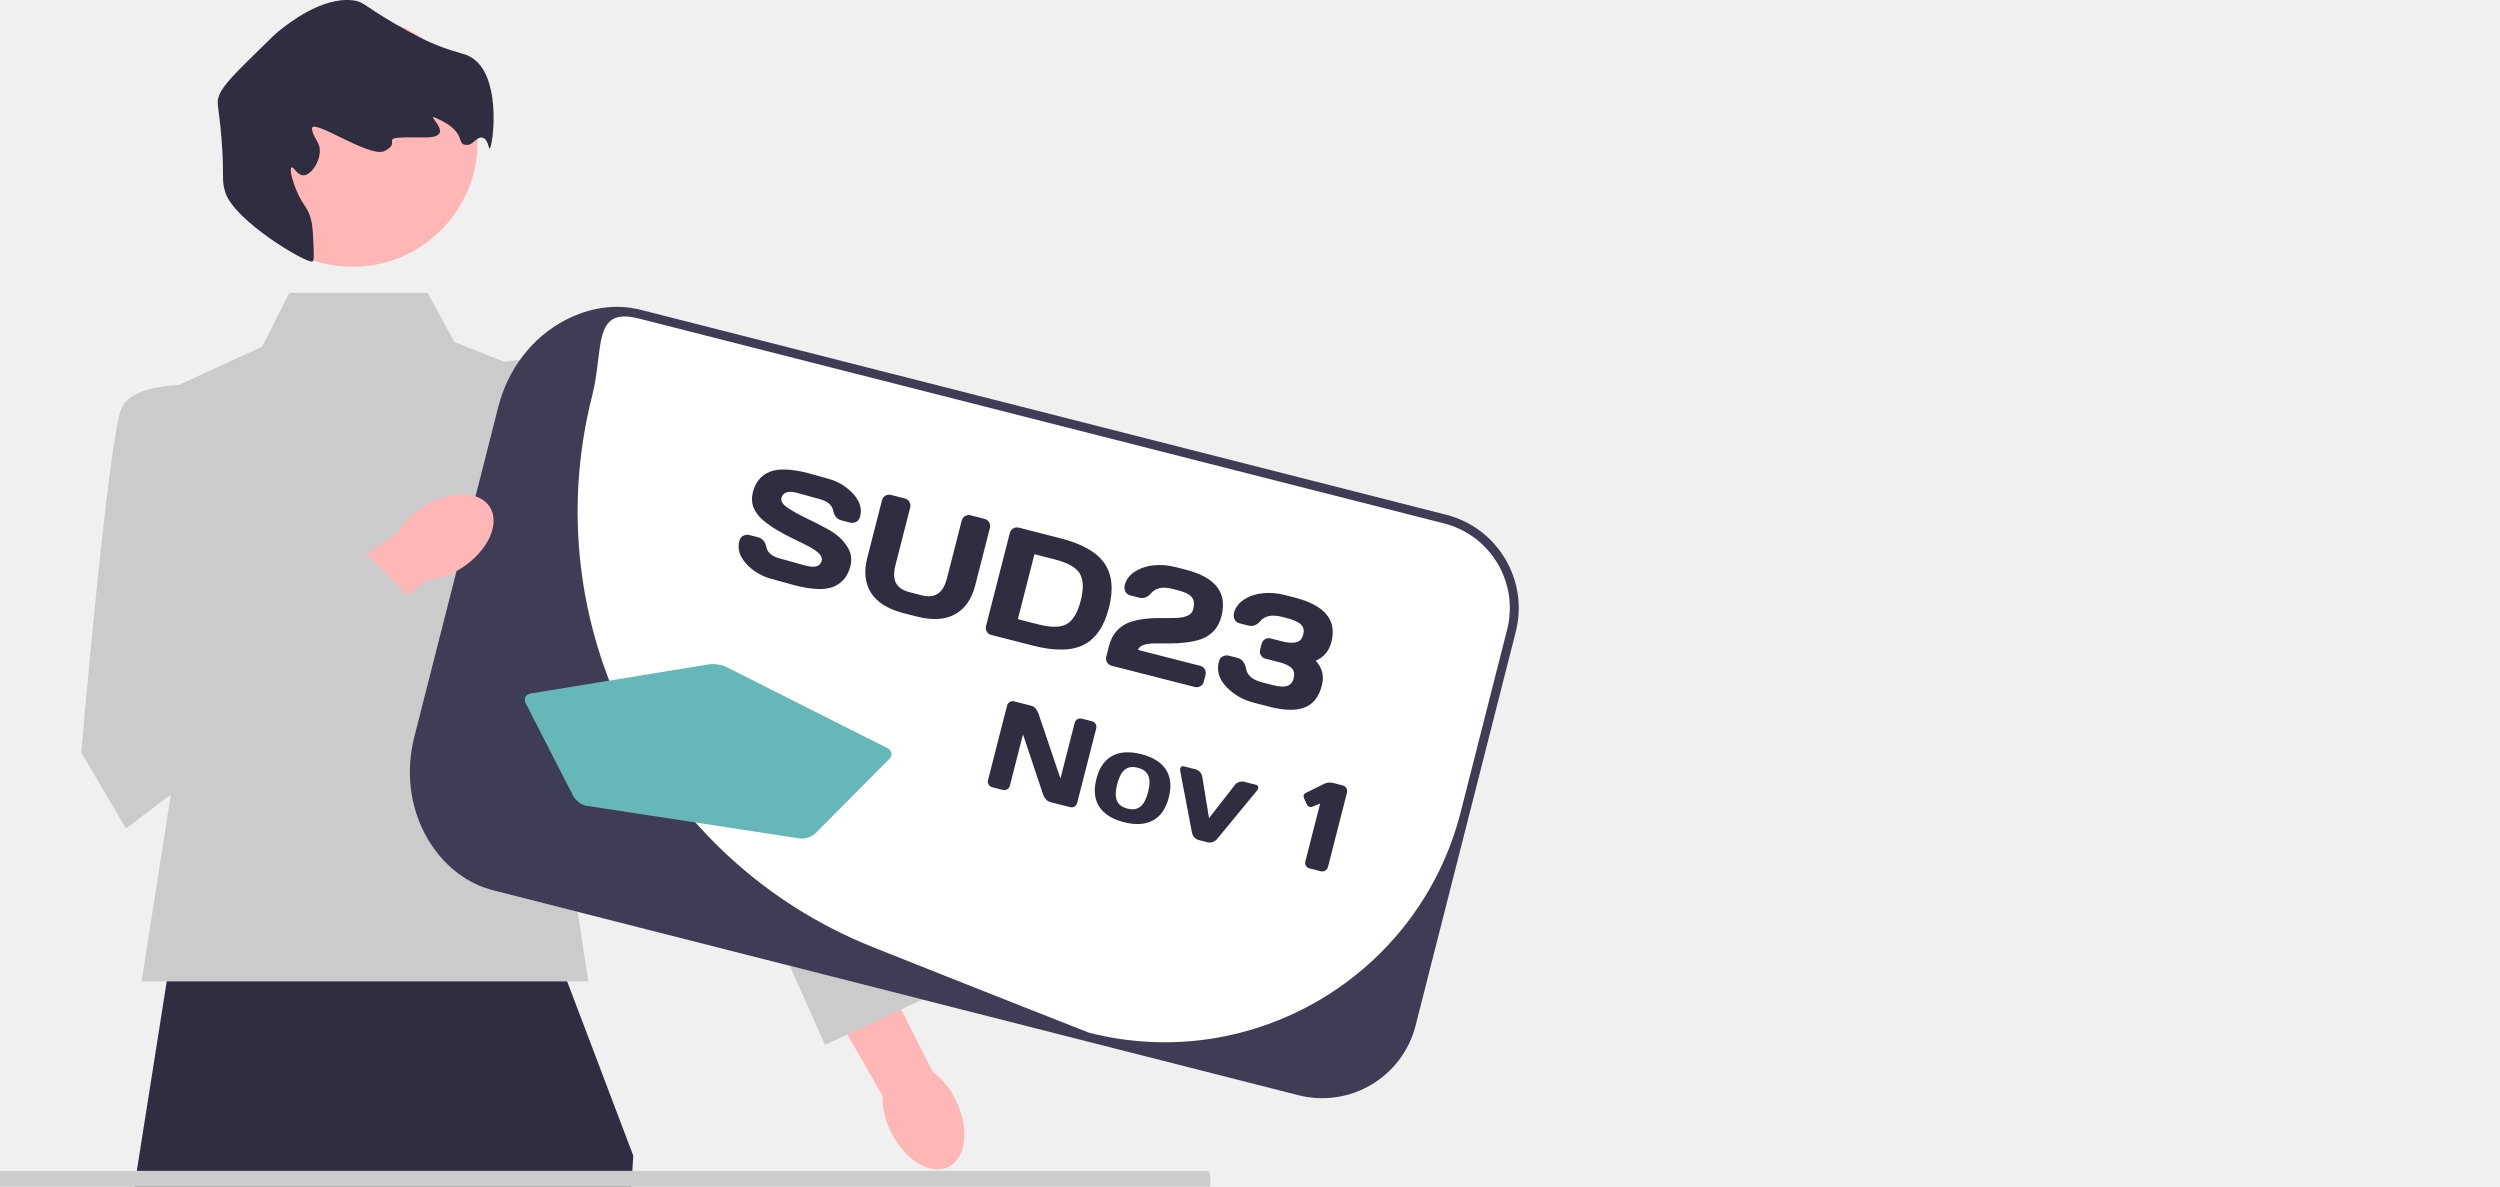
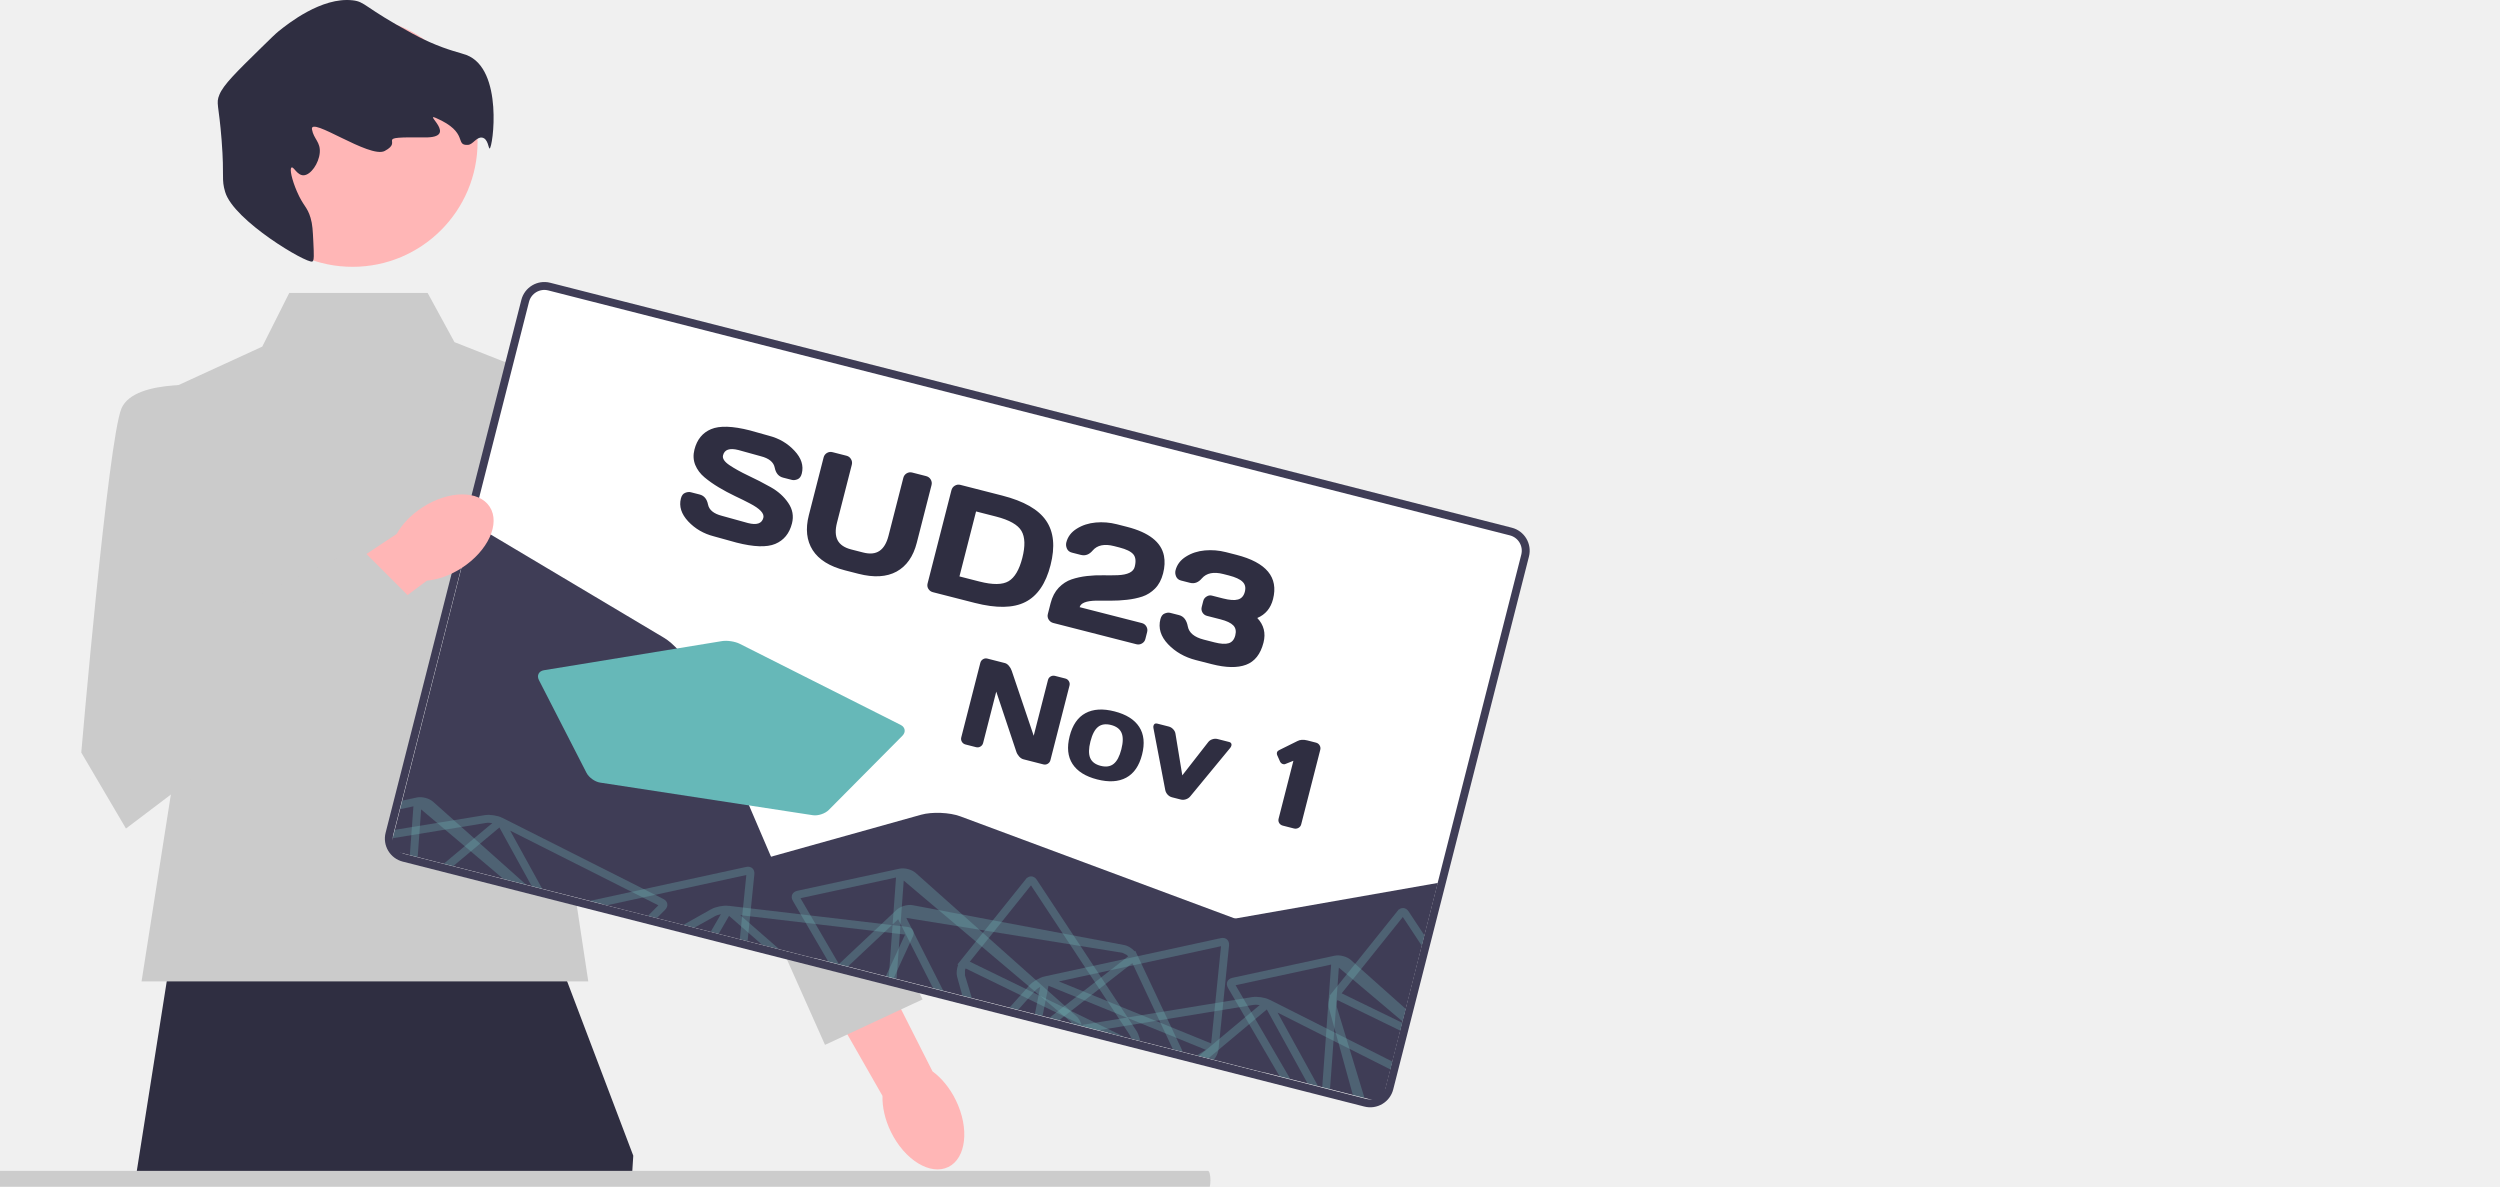
<svg xmlns="http://www.w3.org/2000/svg" width="316" height="150" viewBox="0 0 316 150" fill="none">
-   <g clip-path="url(#clip0_2327_1128)">
+   <mask id="mask0_2937_146" style="mask-type:luminance" maskUnits="userSpaceOnUse" x="0" y="0" width="316" height="150">
+     <path d="M315.405 0H0V150H315.405V0Z" fill="white" />
+   </mask>
+   <g mask="url(#mask0_2937_146)">
    <path d="M70.723 121.503L21.566 120.938L16.48 153.144L28.911 264.454H45.208L48.969 160.772L55.75 266.431H72.436L80.046 146.081L70.723 121.503Z" fill="#2F2E41" />
    <path d="M54.055 37.031H36.559L33.149 43.812L16.48 51.466L22.413 95.229L17.893 124.045H74.358L69.31 90.709L76.091 50.592L57.445 43.246L54.055 37.031Z" fill="#CBCBCB" />
    <path d="M112.617 143.076C111.854 141.519 111.506 139.919 111.546 138.519L103.34 124.148L110.293 120.443L117.868 135.42C118.999 136.247 120.05 137.502 120.813 139.059C122.556 142.616 122.135 146.398 119.872 147.507C117.608 148.617 114.361 146.633 112.617 143.076Z" fill="#FFB6B6" />
    <path d="M58.532 48.664C58.532 48.664 64.068 42.968 70.278 46.932C76.488 50.895 99.141 91.455 99.141 91.455L116.615 126.324L104.281 132.071L89.4 98.68L58.148 65.049L58.532 48.664Z" fill="#CBCBCB" />
    <path d="M44.568 33.726C53.293 33.726 60.366 26.652 60.366 17.927C60.366 9.202 53.293 2.129 44.568 2.129C35.843 2.129 28.77 9.202 28.77 17.927C28.77 26.652 35.843 33.726 44.568 33.726Z" fill="#FFB6B6" />
    <path d="M39.609 30.642C39.682 32.19 39.719 32.964 39.481 33.058C38.765 33.339 29.548 27.896 28.463 24.272C27.957 22.582 28.384 22.549 28.015 17.74C27.661 13.142 27.265 13.105 27.733 11.967C28.254 10.703 29.844 9.145 33.024 6.029C34.226 4.851 34.827 4.262 35.206 3.957C36.357 3.034 40.641 -0.405 44.57 0.039C46.217 0.226 45.935 0.883 52.088 4.219C52.617 4.507 53.328 4.886 54.309 5.322C56.696 6.381 58.177 6.656 58.956 6.951C63.681 8.741 62.294 18.714 61.888 18.771C61.74 18.792 61.7 17.499 60.925 17.392C60.227 17.295 59.783 18.277 59.148 18.313C57.416 18.411 59.34 16.753 55.101 14.911C53.453 14.195 58.038 17.423 53.673 17.371C46.847 17.289 51.213 17.723 48.621 19.085C46.73 20.078 39.125 14.613 39.434 16.359C39.652 17.591 40.545 17.946 40.417 19.326C40.292 20.662 39.287 22.103 38.401 22.156C37.584 22.205 37.136 21.059 36.864 21.168C36.567 21.288 36.893 22.726 37.532 24.204C38.343 26.08 38.828 26.095 39.255 27.538C39.502 28.368 39.537 29.126 39.609 30.642Z" fill="#2F2E41" />
-     <path d="M164.126 138.437L62.332 112.538C55.825 110.883 51.878 104.242 53.534 97.735L66.197 47.961C67.853 41.454 74.494 37.507 81.001 39.163L182.795 65.061C189.302 66.717 193.249 73.358 191.593 79.865L178.929 129.639C177.274 136.146 170.633 140.093 164.126 138.437Z" fill="white" />
-     <path d="M164.127 138.437L62.333 112.538C59.08 111.711 56.466 109.636 54.599 106.886C51.883 102.885 51.174 97.847 52.366 93.16L62.986 51.421C64.178 46.734 67.209 42.648 71.507 40.431C74.461 38.908 77.748 38.335 81.002 39.163L182.795 65.062C189.313 66.72 193.252 73.348 191.594 79.865L178.93 129.639C177.275 136.146 170.634 140.093 164.127 138.437ZM80.723 40.258C74.81 38.754 76.356 44.108 74.851 50.021C67.512 78.868 82.692 108.692 110.34 119.721C125.264 125.675 137.677 130.542 137.677 130.542C158.352 135.802 179.375 123.306 184.635 102.632L190.499 79.587C192.003 73.674 188.429 67.661 182.517 66.157L80.723 40.258Z" fill="#3F3D56" />
+     <path d="M-17 149.19C-17 149.85 -16.864 150.38 -16.694 150.38H152.694C152.864 150.38 153 149.85 153 149.19C153 148.53 152.864 148 152.694 148H-16.694C-16.864 148 -17 148.53 -17 149.19Z" fill="#CCCCCC" />
+     <rect x="67" y="35.608" width="130.428" height="74.505" rx="2.5" transform="rotate(14.2907 66.9998 35.6079)" fill="white" stroke="#3F3D56" />
+     <g clip-path="url(#clip0_2937_146)">
+       <path d="M87.205 84.351C86.64 83.028 85.175 81.359 83.941 80.622L40.731 54.878C39.493 54.142 38.228 54.683 37.907 56.085L31.414 84.385C31.092 85.791 31.599 87.804 32.546 88.889L72.069 134.015C73.018 135.099 74.953 135.872 76.389 135.74L105.391 133.135C106.829 133.007 107.538 131.833 106.972 130.509L87.205 84.351Z" fill="#3F3D56" />
+       <path d="M121.386 103.187C120.038 102.684 117.819 102.594 116.434 102.98L67.995 116.525C66.608 116.914 66.128 118.204 66.922 119.403L82.942 143.619C83.738 144.821 85.546 145.842 86.985 145.904L146.92 148.394C148.359 148.454 150.253 147.585 151.148 146.455L169.258 123.653C170.157 122.523 169.795 121.2 168.447 120.697L121.386 103.187Z" fill="#3F3D56" />
+       <path d="M156.088 116.111C154.67 116.359 152.711 117.404 151.711 118.437L116.77 154.617C115.771 155.654 116.009 157.009 117.3 157.642L143.366 170.433C144.661 171.068 146.737 171.035 148.01 170.36L200.976 142.201C202.248 141.525 203.443 139.817 203.643 138.39L207.737 109.56C207.941 108.131 206.96 107.172 205.542 107.42L156.088 116.111Z" fill="#3F3D56" />
+       <path d="M160.271 126.821L160.271 126.821C160.041 126.705 159.701 126.605 159.332 126.548C158.963 126.492 158.608 126.485 158.354 126.527C158.354 126.527 158.353 126.527 158.353 126.527L135.828 130.21C135.828 130.21 135.828 130.21 135.828 130.21C135.635 130.242 135.555 130.328 135.526 130.386C135.496 130.445 135.475 130.559 135.564 130.733L135.564 130.733L141.577 142.457L160.271 126.821ZM160.271 126.821L180.62 137.075C180.794 137.162 180.842 137.267 180.852 137.33C180.862 137.393 180.848 137.509 180.709 137.649L180.708 137.65L171.398 147.027L171.398 147.028M160.271 126.821L171.398 147.028M171.398 147.028C171.237 147.19 170.974 147.345 170.664 147.448C170.354 147.55 170.049 147.583 169.825 147.548L142.917 143.424M171.398 147.028L142.917 143.424M142.917 143.424C142.692 143.39 142.413 143.268 142.149 143.077M142.917 143.424L142.149 143.077M142.149 143.077C141.885 142.887 141.681 142.66 141.577 142.457L142.149 143.077Z" stroke="#71B8B8" stroke-opacity="0.3" />
+       <path d="M63.271 103.821L63.271 103.821C63.041 103.705 62.701 103.605 62.332 103.548C61.963 103.492 61.608 103.485 61.354 103.527C61.353 103.527 61.353 103.527 61.353 103.527L38.828 107.21C38.828 107.21 38.828 107.21 38.828 107.21C38.635 107.242 38.555 107.328 38.526 107.386C38.496 107.445 38.475 107.559 38.564 107.733L38.564 107.733L44.577 119.457L63.271 103.821ZM63.271 103.821L83.62 114.075C83.794 114.162 83.842 114.267 83.852 114.33C83.862 114.393 83.848 114.509 83.709 114.649L83.708 114.65L74.398 124.027L74.397 124.028M63.271 103.821L74.397 124.028M74.397 124.028C74.237 124.19 73.974 124.345 73.664 124.448C73.354 124.55 73.049 124.583 72.825 124.548L45.917 120.424M74.397 124.028L45.917 120.424M45.917 120.424C45.693 120.39 45.413 120.268 45.149 120.077M45.917 120.424L45.149 120.077M45.149 120.077C44.885 119.887 44.681 119.66 44.577 119.457L45.149 120.077Z" stroke="#71B8B8" stroke-opacity="0.3" />
+       <path d="M132.156 123.906L132.156 123.906C131.904 123.96 131.577 124.097 131.255 124.285C130.932 124.473 130.653 124.691 130.481 124.884C130.481 124.884 130.481 124.884 130.481 124.884L115.293 141.922C115.293 141.922 115.293 141.922 115.293 141.922C115.163 142.068 115.155 142.185 115.169 142.249C115.183 142.313 115.238 142.415 115.416 142.494L115.417 142.494L127.468 147.822L132.156 123.906ZM132.156 123.906L154.423 119.069C154.614 119.028 154.717 119.078 154.764 119.121C154.812 119.164 154.874 119.263 154.854 119.46L154.854 119.46L153.52 132.607L153.52 132.608M132.156 123.906L153.52 132.608M153.52 132.608C153.497 132.834 153.39 133.121 153.214 133.396C153.037 133.671 152.821 133.888 152.625 134.002L129.118 147.73M153.52 132.608L129.118 147.73M129.118 147.73C128.922 147.845 128.627 147.926 128.303 147.944M129.118 147.73L128.303 147.944M128.303 147.944C127.978 147.962 127.677 147.914 127.468 147.822L128.303 147.944Z" stroke="#71B8B8" stroke-opacity="0.3" />
+       <path d="M72.156 114.906L72.156 114.906C71.904 114.96 71.577 115.097 71.255 115.285C70.932 115.473 70.653 115.691 70.481 115.884C70.481 115.884 70.481 115.884 70.481 115.884L55.293 132.922C55.293 132.922 55.293 132.922 55.293 132.922C55.163 133.068 55.155 133.185 55.169 133.249C55.183 133.313 55.238 133.415 55.416 133.494L55.417 133.494L67.468 138.822L72.156 114.906ZM72.156 114.906L94.423 110.069C94.614 110.028 94.717 110.078 94.764 110.121C94.812 110.164 94.874 110.263 94.854 110.46L94.854 110.46L93.52 123.607L93.52 123.608M72.156 114.906L93.52 123.608M93.52 123.608C93.497 123.834 93.39 124.121 93.214 124.396C93.037 124.671 92.821 124.888 92.625 125.002L69.118 138.73M93.52 123.608L69.118 138.73M69.118 138.73C68.922 138.845 68.627 138.926 68.303 138.944M69.118 138.73L68.303 138.944M68.303 138.944C67.978 138.962 67.677 138.914 67.468 138.822L68.303 138.944Z" stroke="#71B8B8" stroke-opacity="0.3" />
+       <path d="M92.024 114.99L92.024 114.99C91.768 114.96 91.415 114.982 91.049 115.056C90.683 115.129 90.347 115.244 90.122 115.37C90.122 115.37 90.122 115.37 90.122 115.371L70.22 126.544C70.22 126.544 70.219 126.544 70.219 126.544C70.049 126.64 70.004 126.748 69.996 126.813C69.988 126.878 70.007 126.993 70.15 127.126L70.15 127.126L79.814 136.082L92.024 114.99ZM92.024 114.99L114.654 117.657C114.848 117.68 114.929 117.761 114.96 117.817C114.991 117.873 115.017 117.987 114.934 118.166L114.934 118.167L109.398 130.165L109.397 130.166M92.024 114.99L109.397 130.166M109.397 130.166C109.302 130.373 109.108 130.609 108.852 130.812C108.596 131.014 108.321 131.149 108.098 131.194L81.405 136.532M109.397 130.166L81.405 136.532M81.405 136.532C81.182 136.577 80.877 136.558 80.564 136.469M81.405 136.532L80.564 136.469M80.564 136.469C80.251 136.381 79.982 136.237 79.814 136.083L80.564 136.469Z" stroke="#71B8B8" stroke-opacity="0.3" />
+       <path d="M124.1 135.947L124.1 135.947C124.326 136.071 124.662 136.182 125.029 136.251C125.396 136.32 125.75 136.339 126.006 136.306C126.006 136.306 126.006 136.306 126.006 136.306L148.644 133.393C148.644 133.393 148.644 133.393 148.644 133.393C148.838 133.368 148.921 133.285 148.952 133.227C148.984 133.17 149.009 133.056 148.926 132.88L148.926 132.88L143.316 120.957L124.1 135.947ZM124.1 135.947L104.113 125.005C103.942 124.911 103.897 124.806 103.889 124.743C103.881 124.679 103.899 124.563 104.043 124.428L104.044 124.427L113.668 115.373L113.669 115.372M124.1 135.947L113.669 115.372M113.669 115.372C113.834 115.216 114.103 115.069 114.416 114.978C114.73 114.886 115.035 114.864 115.258 114.906L142.009 119.945M113.669 115.372L142.009 119.945M142.009 119.945C142.233 119.987 142.508 120.119 142.766 120.318M142.009 119.945L142.766 120.318M142.766 120.318C143.023 120.517 143.219 120.751 143.316 120.957L142.766 120.318Z" stroke="#71B8B8" stroke-opacity="0.3" />
+       <path d="M112.13 133.297L112.13 133.297C112.26 133.52 112.49 133.789 112.769 134.037C113.048 134.286 113.342 134.484 113.578 134.588C113.578 134.588 113.578 134.588 113.578 134.588L134.475 143.767C134.476 143.767 134.476 143.767 134.476 143.767C134.655 143.846 134.768 143.817 134.825 143.784C134.882 143.751 134.962 143.667 134.982 143.473L134.982 143.473L136.324 130.365L112.13 133.297ZM112.13 133.297L100.649 113.615C100.551 113.446 100.567 113.333 100.593 113.274C100.619 113.216 100.694 113.126 100.887 113.084L100.888 113.084L113.803 110.29L113.804 110.29M112.13 133.297L113.804 110.29M113.804 110.29C114.026 110.241 114.332 110.255 114.648 110.337C114.964 110.42 115.237 110.559 115.407 110.71L135.727 128.824M113.804 110.29L135.727 128.824M135.727 128.824C135.897 128.975 136.065 129.23 136.182 129.533M135.727 128.824L136.182 129.533M136.182 129.533C136.3 129.836 136.347 130.138 136.324 130.365L136.182 129.533Z" stroke="#71B8B8" stroke-opacity="0.3" />
+       <path d="M167.13 144.297L167.13 144.297C167.26 144.52 167.49 144.789 167.769 145.037C168.048 145.286 168.342 145.484 168.578 145.588C168.578 145.588 168.578 145.588 168.578 145.588L189.475 154.767C189.476 154.767 189.476 154.767 189.476 154.767C189.655 154.846 189.768 154.817 189.825 154.784C189.882 154.751 189.962 154.667 189.982 154.473L189.982 154.473L191.324 141.365L167.13 144.297ZM167.13 144.297L155.649 124.615C155.551 124.446 155.567 124.333 155.593 124.274C155.619 124.216 155.694 124.126 155.887 124.084L155.888 124.084L168.803 121.29L168.804 121.29M167.13 144.297L168.804 121.29M168.804 121.29C169.026 121.241 169.332 121.255 169.648 121.337C169.964 121.42 170.237 121.559 170.407 121.71L190.727 139.824M168.804 121.29L190.727 139.824M190.727 139.824C190.897 139.975 191.065 140.23 191.182 140.533M190.727 139.824L191.182 140.533M191.182 140.533C191.3 140.836 191.347 141.138 191.324 141.365L191.182 140.533Z" stroke="#71B8B8" stroke-opacity="0.3" />
+       <path d="M51.13 124.297L51.13 124.297C51.26 124.52 51.49 124.789 51.769 125.037C52.048 125.286 52.342 125.484 52.578 125.588C52.578 125.588 52.578 125.588 52.578 125.588L73.475 134.767C73.476 134.767 73.476 134.767 73.476 134.767C73.655 134.846 73.768 134.817 73.825 134.784C73.882 134.751 73.962 134.667 73.982 134.473L73.982 134.473L75.324 121.365L51.13 124.297ZM51.13 124.297L39.649 104.615C39.551 104.446 39.567 104.333 39.593 104.274C39.619 104.216 39.694 104.126 39.887 104.084L39.888 104.084L52.803 101.29L52.804 101.29M51.13 124.297L52.804 101.29M52.804 101.29C53.026 101.241 53.332 101.255 53.648 101.337C53.964 101.42 54.237 101.559 54.407 101.71L74.727 119.824M52.804 101.29L74.727 119.824M74.727 119.824C74.897 119.975 75.065 120.23 75.182 120.533M74.727 119.824L75.182 120.533M75.182 120.533C75.3 120.836 75.347 121.138 75.324 121.365L75.182 120.533Z" stroke="#71B8B8" stroke-opacity="0.3" />
+       <path d="M190.718 136.397L190.718 136.397C190.73 136.14 190.682 135.789 190.582 135.429C190.483 135.069 190.344 134.743 190.202 134.527C190.202 134.527 190.202 134.527 190.202 134.527L177.629 115.477C177.629 115.477 177.629 115.477 177.629 115.477C177.521 115.314 177.411 115.276 177.345 115.273C177.279 115.27 177.167 115.298 177.045 115.45L177.044 115.45L168.804 125.731L190.718 136.397ZM190.718 136.397L189.682 159.16C189.673 159.355 189.597 159.441 189.544 159.476C189.49 159.511 189.378 159.546 189.193 159.476L189.193 159.476L176.828 154.814L176.827 154.814M190.718 136.397L176.827 154.814M176.827 154.814C176.614 154.734 176.364 154.557 176.144 154.316C175.924 154.075 175.77 153.811 175.709 153.592L168.47 127.351M176.827 154.814L168.47 127.351M168.47 127.351C168.409 127.131 168.406 126.826 168.472 126.507M168.47 127.351L168.472 126.507M168.472 126.507C168.538 126.189 168.661 125.91 168.804 125.732L168.472 126.507Z" stroke="#71B8B8" stroke-opacity="0.3" />
+       <path d="M143.718 132.397L143.718 132.397C143.73 132.14 143.682 131.789 143.582 131.429C143.483 131.069 143.344 130.743 143.202 130.527C143.202 130.527 143.202 130.527 143.202 130.527L130.629 111.477C130.629 111.477 130.629 111.477 130.629 111.477C130.521 111.314 130.411 111.276 130.345 111.273C130.279 111.27 130.167 111.298 130.045 111.45L130.044 111.45L121.804 121.731L143.718 132.397ZM143.718 132.397L142.682 155.16C142.673 155.355 142.597 155.441 142.544 155.476C142.49 155.511 142.378 155.546 142.193 155.476L142.193 155.476L129.828 150.814L129.827 150.814M143.718 132.397L129.827 150.814M129.827 150.814C129.614 150.734 129.364 150.557 129.144 150.316C128.924 150.075 128.77 149.811 128.709 149.592L121.47 123.351M129.827 150.814L121.47 123.351M121.47 123.351C121.409 123.131 121.406 122.826 121.472 122.507M121.47 123.351L121.472 122.507M121.472 122.507C121.538 122.189 121.661 121.91 121.804 121.732L121.472 122.507Z" stroke="#71B8B8" stroke-opacity="0.3" />
+       <path d="M86.065 63.007C86.16 62.635 86.338 62.399 86.6 62.297C86.862 62.19 87.098 62.163 87.306 62.216L88.432 62.504C88.999 62.649 89.352 63.069 89.491 63.763C89.629 64.457 90.216 64.936 91.25 65.2L94.544 66.113C95.654 66.397 96.302 66.177 96.488 65.451C96.628 64.903 96.06 64.297 94.785 63.635C94.217 63.335 93.584 63.022 92.888 62.696C92.194 62.364 91.511 61.998 90.841 61.598C90.177 61.2 89.579 60.778 89.047 60.333C88.516 59.888 88.126 59.365 87.876 58.763C87.635 58.157 87.602 57.51 87.778 56.823C88.102 55.555 88.802 54.696 89.879 54.245C90.956 53.789 92.596 53.842 94.797 54.405L97.186 55.076C98.479 55.407 99.557 56.039 100.42 56.972C101.292 57.9 101.6 58.863 101.345 59.859C101.25 60.231 101.071 60.471 100.808 60.579C100.546 60.686 100.313 60.714 100.111 60.663L98.986 60.375C98.418 60.23 98.065 59.81 97.926 59.116C97.79 58.416 97.204 57.933 96.17 57.669L93.336 56.884C92.227 56.6 91.579 56.821 91.393 57.546C91.291 57.943 91.558 58.358 92.194 58.789C92.836 59.222 93.63 59.664 94.577 60.114C95.531 60.56 96.478 61.047 97.418 61.577C98.358 62.106 99.098 62.772 99.639 63.576C100.187 64.375 100.342 65.238 100.105 66.165C99.781 67.433 99.077 68.294 97.993 68.749C96.917 69.2 95.281 69.144 93.086 68.583L90.234 67.793C88.941 67.462 87.859 66.833 86.987 65.904C86.118 64.97 85.81 64.004 86.065 63.007ZM102.236 65.127L104.104 57.823C104.166 57.577 104.306 57.388 104.521 57.255C104.743 57.123 104.983 57.09 105.242 57.157L107.011 57.609C107.251 57.67 107.436 57.812 107.568 58.034C107.699 58.255 107.733 58.489 107.67 58.735L105.798 66.058C105.56 66.985 105.586 67.728 105.873 68.285C106.167 68.844 106.74 69.232 107.591 69.45L109.105 69.837C109.956 70.055 110.642 69.989 111.162 69.638C111.688 69.288 112.07 68.65 112.307 67.723L114.18 60.4C114.243 60.154 114.382 59.965 114.597 59.832C114.819 59.7 115.053 59.666 115.299 59.729L117.059 60.179C117.317 60.245 117.512 60.389 117.644 60.611C117.775 60.833 117.809 61.066 117.746 61.312L115.878 68.616C115.436 70.345 114.586 71.555 113.327 72.248C112.069 72.934 110.466 73.028 108.517 72.53L106.814 72.094C104.859 71.594 103.494 70.741 102.721 69.535C101.955 68.325 101.794 66.855 102.236 65.127ZM117.246 73.754L120.258 61.975C120.324 61.716 120.468 61.521 120.69 61.39C120.912 61.258 121.146 61.224 121.392 61.287L126.681 62.64C129.418 63.34 131.268 64.397 132.229 65.813C133.199 67.223 133.385 69.099 132.786 71.439C132.19 73.772 131.127 75.325 129.599 76.097C128.078 76.87 125.948 76.907 123.211 76.207L117.922 74.854C117.676 74.791 117.486 74.655 117.351 74.446C117.218 74.231 117.183 74 117.246 73.754ZM121.275 72.859L123.791 73.503C125.488 73.937 126.721 73.923 127.491 73.461C128.261 73 128.837 72.021 129.22 70.526C129.604 69.025 129.569 67.887 129.115 67.113C128.663 66.332 127.588 65.725 125.892 65.291L123.375 64.647L121.275 72.859ZM132.445 77.621L132.798 76.24C133.003 75.439 133.345 74.787 133.823 74.284C134.307 73.783 134.85 73.432 135.453 73.23C136.056 73.028 136.703 72.887 137.395 72.809C138.087 72.731 138.767 72.7 139.435 72.716C140.111 72.727 140.727 72.724 141.283 72.704C142.546 72.651 143.261 72.3 143.427 71.65C143.608 70.944 143.548 70.415 143.249 70.062C142.949 69.71 142.364 69.423 141.493 69.2L140.822 69.028C139.604 68.717 138.704 68.9 138.121 69.578C137.686 70.098 137.184 70.285 136.616 70.14L135.49 69.852C135.181 69.773 134.97 69.602 134.856 69.337C134.742 69.073 134.718 68.811 134.785 68.553C134.968 67.834 135.408 67.257 136.104 66.824C136.807 66.385 137.606 66.126 138.5 66.046C139.394 65.965 140.286 66.039 141.175 66.266L142.453 66.593C145.222 67.301 146.778 68.519 147.123 70.247C147.258 70.927 147.223 71.667 147.018 72.468C146.813 73.269 146.475 73.908 146.004 74.386C145.532 74.863 144.995 75.203 144.392 75.405C143.791 75.601 143.141 75.737 142.443 75.814C141.751 75.892 141.069 75.929 140.398 75.926C139.729 75.916 139.118 75.914 138.565 75.921C137.302 75.947 136.603 76.222 136.469 76.745L144.322 78.754C144.581 78.82 144.772 78.963 144.898 79.183C145.029 79.405 145.063 79.639 145 79.885L144.773 80.774C144.71 81.02 144.564 81.208 144.336 81.338C144.116 81.463 143.883 81.494 143.637 81.431L133.135 78.745C132.889 78.682 132.697 78.542 132.557 78.325C132.42 78.102 132.382 77.867 132.445 77.621ZM146.674 78.267C146.771 77.888 146.95 77.648 147.211 77.547C147.474 77.439 147.709 77.412 147.917 77.466L149.034 77.751C149.62 77.901 149.989 78.379 150.139 79.183C150.29 79.987 150.967 80.544 152.172 80.852L153.525 81.198C154.301 81.396 154.896 81.431 155.312 81.302C155.728 81.174 156.004 80.844 156.14 80.314C156.275 79.785 156.191 79.363 155.888 79.051C155.585 78.738 155.046 78.482 154.27 78.284L152.567 77.848C152.321 77.785 152.131 77.646 151.998 77.431C151.867 77.209 151.833 76.975 151.896 76.729L152.094 75.953C152.154 75.72 152.291 75.537 152.507 75.404C152.724 75.264 152.949 75.225 153.182 75.284L154.573 75.64C155.412 75.855 156.049 75.9 156.484 75.776C156.925 75.653 157.214 75.327 157.349 74.798C157.485 74.268 157.387 73.846 157.057 73.534C156.735 73.216 156.155 72.95 155.316 72.735L154.616 72.556C153.405 72.247 152.505 72.43 151.915 73.106C151.48 73.626 150.978 73.813 150.411 73.668L149.285 73.38C148.982 73.303 148.774 73.132 148.66 72.868C148.546 72.603 148.522 72.342 148.588 72.083C148.772 71.364 149.212 70.788 149.907 70.354C150.605 69.914 151.4 69.654 152.294 69.574C153.189 69.493 154.08 69.567 154.97 69.794L156.275 70.128C160.072 71.099 161.618 72.966 160.911 75.729C160.616 76.883 159.952 77.678 158.92 78.113C159.751 78.99 160.013 80.028 159.706 81.227C159.334 82.684 158.598 83.618 157.498 84.029C156.406 84.435 154.965 84.409 153.173 83.951L151.158 83.435C149.745 83.074 148.573 82.404 147.64 81.427C146.709 80.443 146.387 79.389 146.674 78.267Z" fill="#2F2E41" />
+       <path d="M121.503 93.207L123.913 83.784C123.964 83.587 124.075 83.436 124.247 83.329C124.42 83.223 124.604 83.195 124.801 83.245L127.026 83.814C127.203 83.859 127.372 83.978 127.532 84.169C127.693 84.361 127.811 84.571 127.887 84.8L130.66 93.001L132.463 85.954C132.513 85.757 132.624 85.608 132.795 85.507C132.971 85.407 133.157 85.382 133.354 85.432L134.656 85.765C134.853 85.816 135.002 85.926 135.103 86.097C135.21 86.27 135.236 86.459 135.183 86.666L132.773 96.089C132.723 96.286 132.609 96.437 132.432 96.542C132.261 96.644 132.077 96.669 131.88 96.619L129.367 95.976C129.17 95.926 128.986 95.806 128.814 95.617C128.643 95.423 128.522 95.212 128.452 94.984L125.927 87.42L124.266 93.914C124.216 94.111 124.102 94.261 123.924 94.367C123.753 94.468 123.569 94.494 123.373 94.443L122.04 94.103C121.844 94.052 121.692 93.941 121.586 93.769C121.48 93.591 121.453 93.404 121.503 93.207ZM135.564 96.561C134.963 95.633 134.843 94.463 135.204 93.05C135.566 91.632 136.234 90.663 137.205 90.143C138.178 89.618 139.402 89.543 140.875 89.92C142.353 90.298 143.393 90.951 143.995 91.879C144.597 92.802 144.717 93.973 144.355 95.39C143.993 96.803 143.326 97.772 142.353 98.297C141.38 98.823 140.154 98.896 138.676 98.518C137.203 98.141 136.165 97.489 135.564 96.561ZM138.803 91.874C138.385 92.203 138.062 92.816 137.832 93.714C137.602 94.612 137.591 95.308 137.798 95.802C138.005 96.296 138.444 96.628 139.115 96.8C139.792 96.973 140.339 96.893 140.758 96.559C141.181 96.226 141.508 95.611 141.738 94.713C141.967 93.815 141.976 93.121 141.762 92.631C141.554 92.142 141.112 91.811 140.436 91.638C139.764 91.467 139.22 91.545 138.803 91.874ZM146.278 91.463L147.732 91.835C147.948 91.891 148.137 92.006 148.296 92.181C148.457 92.351 148.553 92.545 148.583 92.763L149.443 98.006L152.708 93.817C152.839 93.641 153.016 93.517 153.239 93.445C153.463 93.368 153.683 93.357 153.9 93.413L155.361 93.786C155.538 93.832 155.637 93.927 155.659 94.072C155.671 94.129 155.664 94.197 155.639 94.277C155.619 94.352 155.573 94.437 155.501 94.532L150.45 100.659C150.309 100.832 150.124 100.957 149.895 101.033C149.672 101.105 149.457 101.114 149.251 101.061L148.138 100.777C147.931 100.724 147.747 100.612 147.586 100.442C147.427 100.267 147.327 100.069 147.286 99.849L145.798 92.05C145.776 91.926 145.774 91.826 145.794 91.751C145.859 91.493 146.021 91.398 146.278 91.463ZM161.425 95.426C161.386 95.324 161.382 95.216 161.412 95.1C161.441 94.984 161.557 94.876 161.76 94.778L164.013 93.661C164.342 93.492 164.743 93.466 165.219 93.582L166.332 93.867C166.539 93.919 166.695 94.035 166.8 94.212C166.905 94.389 166.932 94.577 166.882 94.773L164.472 104.196C164.422 104.393 164.305 104.543 164.123 104.647C163.941 104.746 163.752 104.77 163.556 104.72L162.148 104.36C161.951 104.31 161.799 104.201 161.691 104.033C161.59 103.862 161.564 103.678 161.615 103.482L163.486 96.163L162.453 96.576C162.334 96.621 162.213 96.614 162.088 96.555C161.963 96.496 161.872 96.411 161.814 96.299L161.425 95.426Z" fill="#2F2E41" />
+     </g>
+     <path d="M93.496 81.374C92.913 81.08 91.917 80.928 91.273 81.033L68.747 84.717C68.102 84.823 67.821 85.38 68.119 85.961L74.132 97.686C74.431 98.267 75.195 98.819 75.841 98.918L102.749 103.043C103.395 103.142 104.293 102.845 104.753 102.38L114.063 93.002C114.525 92.538 114.428 91.922 113.845 91.628L93.496 81.374Z" fill="#66B8B8" />
    <path d="M58.364 71.788C56.909 72.731 55.362 73.267 53.967 73.394L40.673 83.25L36.168 76.787L50.139 67.485C50.825 66.264 51.946 65.07 53.401 64.128C56.725 61.974 60.531 61.943 61.901 64.059C63.272 66.174 61.688 69.635 58.364 71.788Z" fill="#FFB6B6" />
    <path d="M27.224 48.789C27.224 48.789 17.054 47.659 15.359 51.614C13.664 55.569 10.273 95.121 10.273 95.121L15.924 104.727L52.977 76.683L45.474 69.179L29.593 76.683L27.224 48.789Z" fill="#CBCBCB" />
-     <path d="M91.827 84.313C91.244 84.018 90.248 83.867 89.604 83.972L67.078 87.655C66.433 87.761 66.152 88.319 66.45 88.899L72.463 100.624C72.762 101.206 73.526 101.757 74.171 101.857L101.08 105.981C101.726 106.08 102.624 105.783 103.084 105.318L112.394 95.941C112.856 95.476 112.759 94.861 112.176 94.567L91.827 84.313Z" fill="#66B8B8" />
-     <path d="M93.446 68.412C93.541 68.04 93.719 67.803 93.981 67.702C94.243 67.594 94.479 67.567 94.687 67.62L95.813 67.908C96.38 68.053 96.733 68.473 96.872 69.167C97.01 69.861 97.596 70.34 98.631 70.605L101.925 71.518C103.035 71.802 103.683 71.581 103.869 70.856C104.009 70.307 103.441 69.701 102.166 69.039C101.598 68.739 100.965 68.426 100.269 68.1C99.575 67.768 98.892 67.402 98.222 67.002C97.557 66.604 96.96 66.182 96.428 65.737C95.897 65.292 95.507 64.769 95.257 64.168C95.016 63.562 94.983 62.915 95.159 62.227C95.483 60.959 96.183 60.1 97.26 59.65C98.337 59.193 99.977 59.246 102.178 59.809L104.567 60.48C105.86 60.811 106.938 61.443 107.801 62.376C108.673 63.305 108.981 64.267 108.726 65.264C108.631 65.636 108.452 65.876 108.189 65.983C107.927 66.091 107.694 66.119 107.492 66.067L106.367 65.779C105.799 65.634 105.446 65.214 105.307 64.52C105.171 63.82 104.585 63.338 103.551 63.073L100.717 62.288C99.607 62.004 98.96 62.225 98.774 62.95C98.672 63.348 98.939 63.762 99.575 64.193C100.217 64.626 101.011 65.068 101.958 65.519C102.912 65.964 103.859 66.452 104.799 66.981C105.739 67.51 106.479 68.177 107.02 68.98C107.568 69.779 107.723 70.642 107.486 71.569C107.162 72.837 106.458 73.698 105.374 74.154C104.298 74.604 102.662 74.549 100.467 73.987L97.615 73.198C96.322 72.867 95.24 72.237 94.368 71.309C93.499 70.374 93.191 69.408 93.446 68.412ZM109.617 70.531L111.485 63.227C111.547 62.981 111.687 62.792 111.902 62.659C112.124 62.528 112.364 62.495 112.623 62.561L114.392 63.014C114.632 63.075 114.817 63.216 114.949 63.438C115.08 63.66 115.114 63.894 115.051 64.14L113.179 71.463C112.941 72.39 112.967 73.132 113.254 73.689C113.548 74.249 114.121 74.637 114.972 74.855L116.486 75.242C117.337 75.46 118.023 75.393 118.543 75.042C119.069 74.693 119.451 74.055 119.688 73.127L121.561 65.805C121.624 65.558 121.763 65.369 121.978 65.236C122.2 65.105 122.434 65.07 122.68 65.133L124.44 65.583C124.698 65.649 124.893 65.793 125.025 66.015C125.156 66.237 125.19 66.471 125.127 66.717L123.259 74.021C122.817 75.749 121.967 76.959 120.708 77.652C119.45 78.338 117.847 78.433 115.898 77.934L114.195 77.499C112.24 76.998 110.875 76.145 110.102 74.94C109.336 73.729 109.175 72.26 109.617 70.531ZM124.627 79.158L127.639 67.379C127.705 67.121 127.849 66.926 128.071 66.794C128.293 66.663 128.527 66.629 128.773 66.692L134.062 68.044C136.799 68.744 138.649 69.802 139.61 71.217C140.58 72.628 140.766 74.503 140.167 76.843C139.571 79.177 138.508 80.73 136.98 81.501C135.459 82.275 133.329 82.311 130.592 81.611L125.303 80.259C125.057 80.196 124.867 80.06 124.732 79.851C124.599 79.635 124.564 79.404 124.627 79.158ZM128.656 78.264L131.172 78.907C132.869 79.341 134.102 79.327 134.872 78.866C135.642 78.404 136.218 77.426 136.601 75.931C136.985 74.43 136.95 73.292 136.496 72.517C136.044 71.736 134.969 71.129 133.273 70.695L130.756 70.051L128.656 78.264ZM139.826 83.026L140.179 81.644C140.384 80.843 140.726 80.191 141.204 79.689C141.688 79.188 142.231 78.836 142.834 78.634C143.437 78.432 144.084 78.292 144.776 78.213C145.468 78.135 146.148 78.104 146.816 78.12C147.492 78.132 148.108 78.128 148.664 78.109C149.927 78.056 150.642 77.704 150.808 77.055C150.989 76.348 150.929 75.819 150.63 75.467C150.33 75.115 149.745 74.827 148.874 74.605L148.203 74.433C146.985 74.121 146.085 74.305 145.502 74.982C145.067 75.502 144.565 75.69 143.997 75.545L142.871 75.257C142.562 75.178 142.351 75.006 142.237 74.742C142.123 74.477 142.099 74.216 142.166 73.957C142.349 73.238 142.789 72.662 143.485 72.228C144.188 71.79 144.987 71.531 145.881 71.45C146.775 71.37 147.667 71.443 148.556 71.671L149.834 71.997C152.603 72.705 154.159 73.923 154.504 75.651C154.639 76.331 154.604 77.071 154.399 77.872C154.194 78.673 153.856 79.313 153.385 79.79C152.913 80.267 152.376 80.607 151.773 80.809C151.172 81.005 150.522 81.141 149.824 81.218C149.132 81.296 148.45 81.334 147.779 81.33C147.11 81.32 146.499 81.318 145.946 81.325C144.683 81.351 143.984 81.626 143.85 82.15L151.703 84.158C151.962 84.224 152.153 84.367 152.279 84.588C152.41 84.809 152.444 85.043 152.381 85.289L152.154 86.178C152.091 86.424 151.945 86.612 151.717 86.742C151.497 86.867 151.264 86.898 151.018 86.835L140.516 84.15C140.27 84.087 140.078 83.947 139.938 83.73C139.801 83.506 139.763 83.272 139.826 83.026ZM154.055 83.671C154.152 83.293 154.331 83.053 154.592 82.951C154.855 82.844 155.09 82.817 155.298 82.87L156.415 83.156C157.001 83.306 157.37 83.783 157.52 84.587C157.671 85.392 158.348 85.948 159.553 86.256L160.906 86.602C161.682 86.801 162.277 86.836 162.693 86.707C163.109 86.578 163.385 86.249 163.521 85.719C163.656 85.189 163.572 84.768 163.269 84.455C162.966 84.142 162.427 83.887 161.651 83.688L159.948 83.253C159.702 83.19 159.512 83.051 159.379 82.835C159.248 82.614 159.214 82.38 159.277 82.134L159.475 81.358C159.535 81.124 159.672 80.941 159.888 80.808C160.105 80.669 160.33 80.629 160.563 80.689L161.954 81.044C162.793 81.259 163.43 81.304 163.865 81.18C164.306 81.058 164.595 80.732 164.73 80.202C164.866 79.672 164.768 79.251 164.438 78.938C164.116 78.62 163.536 78.354 162.697 78.14L161.997 77.961C160.786 77.651 159.886 77.834 159.296 78.51C158.861 79.03 158.359 79.218 157.792 79.073L156.666 78.785C156.363 78.707 156.155 78.536 156.041 78.272C155.927 78.008 155.903 77.746 155.969 77.488C156.153 76.769 156.593 76.192 157.288 75.759C157.986 75.319 158.781 75.058 159.675 74.978C160.57 74.898 161.461 74.971 162.351 75.199L163.656 75.532C167.453 76.504 168.999 78.371 168.292 81.133C167.997 82.287 167.333 83.082 166.301 83.517C167.132 84.395 167.394 85.433 167.087 86.631C166.715 88.088 165.979 89.022 164.879 89.433C163.787 89.839 162.346 89.813 160.554 89.355L158.539 88.84C157.126 88.478 155.954 87.809 155.021 86.831C154.09 85.847 153.768 84.794 154.055 83.671Z" fill="#2F2E41" />
-     <path d="M-17 149.19C-17 149.85 -16.864 150.38 -16.694 150.38H152.694C152.864 150.38 153 149.85 153 149.19C153 148.53 152.864 148 152.694 148H-16.694C-16.864 148 -17 148.53 -17 149.19Z" fill="#CCCCCC" />
-     <path d="M124.883 98.612L127.293 89.189C127.344 88.992 127.455 88.84 127.627 88.734C127.8 88.627 127.984 88.599 128.181 88.65L130.406 89.219C130.583 89.264 130.752 89.382 130.912 89.574C131.073 89.766 131.191 89.976 131.267 90.205L134.04 98.406L135.843 91.359C135.893 91.162 136.004 91.013 136.175 90.912C136.351 90.812 136.537 90.787 136.734 90.837L138.036 91.17C138.233 91.22 138.382 91.331 138.483 91.502C138.59 91.674 138.616 91.864 138.563 92.071L136.153 101.494C136.103 101.691 135.989 101.842 135.812 101.947C135.641 102.049 135.457 102.074 135.26 102.024L132.747 101.381C132.55 101.331 132.366 101.211 132.194 101.022C132.023 100.828 131.902 100.617 131.832 100.389L129.307 92.824L127.646 99.318C127.596 99.515 127.482 99.666 127.304 99.771C127.133 99.873 126.949 99.898 126.753 99.848L125.42 99.507C125.224 99.457 125.072 99.346 124.966 99.173C124.86 98.996 124.833 98.809 124.883 98.612ZM138.944 101.966C138.343 101.038 138.223 99.868 138.584 98.455C138.946 97.037 139.614 96.068 140.585 95.548C141.558 95.022 142.782 94.948 144.255 95.325C145.733 95.703 146.773 96.356 147.375 97.284C147.977 98.207 148.097 99.377 147.735 100.795C147.373 102.208 146.706 103.177 145.733 103.702C144.76 104.228 143.534 104.301 142.056 103.923C140.583 103.546 139.545 102.894 138.944 101.966ZM142.183 97.279C141.765 97.607 141.442 98.221 141.212 99.119C140.982 100.017 140.971 100.713 141.178 101.207C141.385 101.701 141.824 102.033 142.495 102.205C143.172 102.378 143.719 102.298 144.138 101.964C144.561 101.631 144.888 101.016 145.118 100.118C145.347 99.22 145.356 98.525 145.142 98.035C144.934 97.547 144.492 97.216 143.816 97.043C143.144 96.871 142.6 96.95 142.183 97.279ZM149.658 96.868L151.112 97.24C151.328 97.295 151.517 97.411 151.676 97.586C151.837 97.756 151.933 97.95 151.963 98.167L152.823 103.411L156.088 99.222C156.219 99.046 156.396 98.922 156.619 98.85C156.843 98.773 157.063 98.762 157.28 98.817L158.741 99.191C158.918 99.236 159.017 99.332 159.039 99.477C159.051 99.534 159.044 99.602 159.019 99.681C158.999 99.757 158.953 99.842 158.881 99.936L153.83 106.064C153.689 106.237 153.504 106.362 153.275 106.438C153.052 106.51 152.837 106.519 152.631 106.466L151.518 106.182C151.311 106.129 151.127 106.017 150.966 105.847C150.807 105.672 150.707 105.474 150.666 105.254L149.178 97.455C149.156 97.331 149.154 97.231 149.174 97.155C149.239 96.898 149.401 96.802 149.658 96.868ZM164.805 100.831C164.766 100.729 164.762 100.621 164.792 100.505C164.821 100.389 164.937 100.281 165.14 100.183L167.393 99.065C167.722 98.897 168.123 98.87 168.599 98.987L169.712 99.271C169.919 99.324 170.075 99.439 170.18 99.617C170.285 99.794 170.312 99.981 170.262 100.178L167.852 109.601C167.802 109.798 167.685 109.948 167.503 110.052C167.321 110.151 167.132 110.175 166.936 110.125L165.528 109.765C165.331 109.715 165.179 109.606 165.071 109.438C164.97 109.267 164.944 109.083 164.995 108.887L166.866 101.568L165.833 101.981C165.714 102.026 165.593 102.019 165.468 101.96C165.343 101.901 165.252 101.816 165.194 101.704L164.805 100.831Z" fill="#2F2E41" />
  </g>
  <defs>
-     <clipPath id="clip0_2327_1128">
-       <rect width="315.405" height="150" fill="white" />
+     <clipPath id="clip0_2937_146">
+       <rect width="129.422" height="73.46" fill="white" transform="translate(67.3613 36.249) rotate(14.2685)" />
    </clipPath>
  </defs>
</svg>
